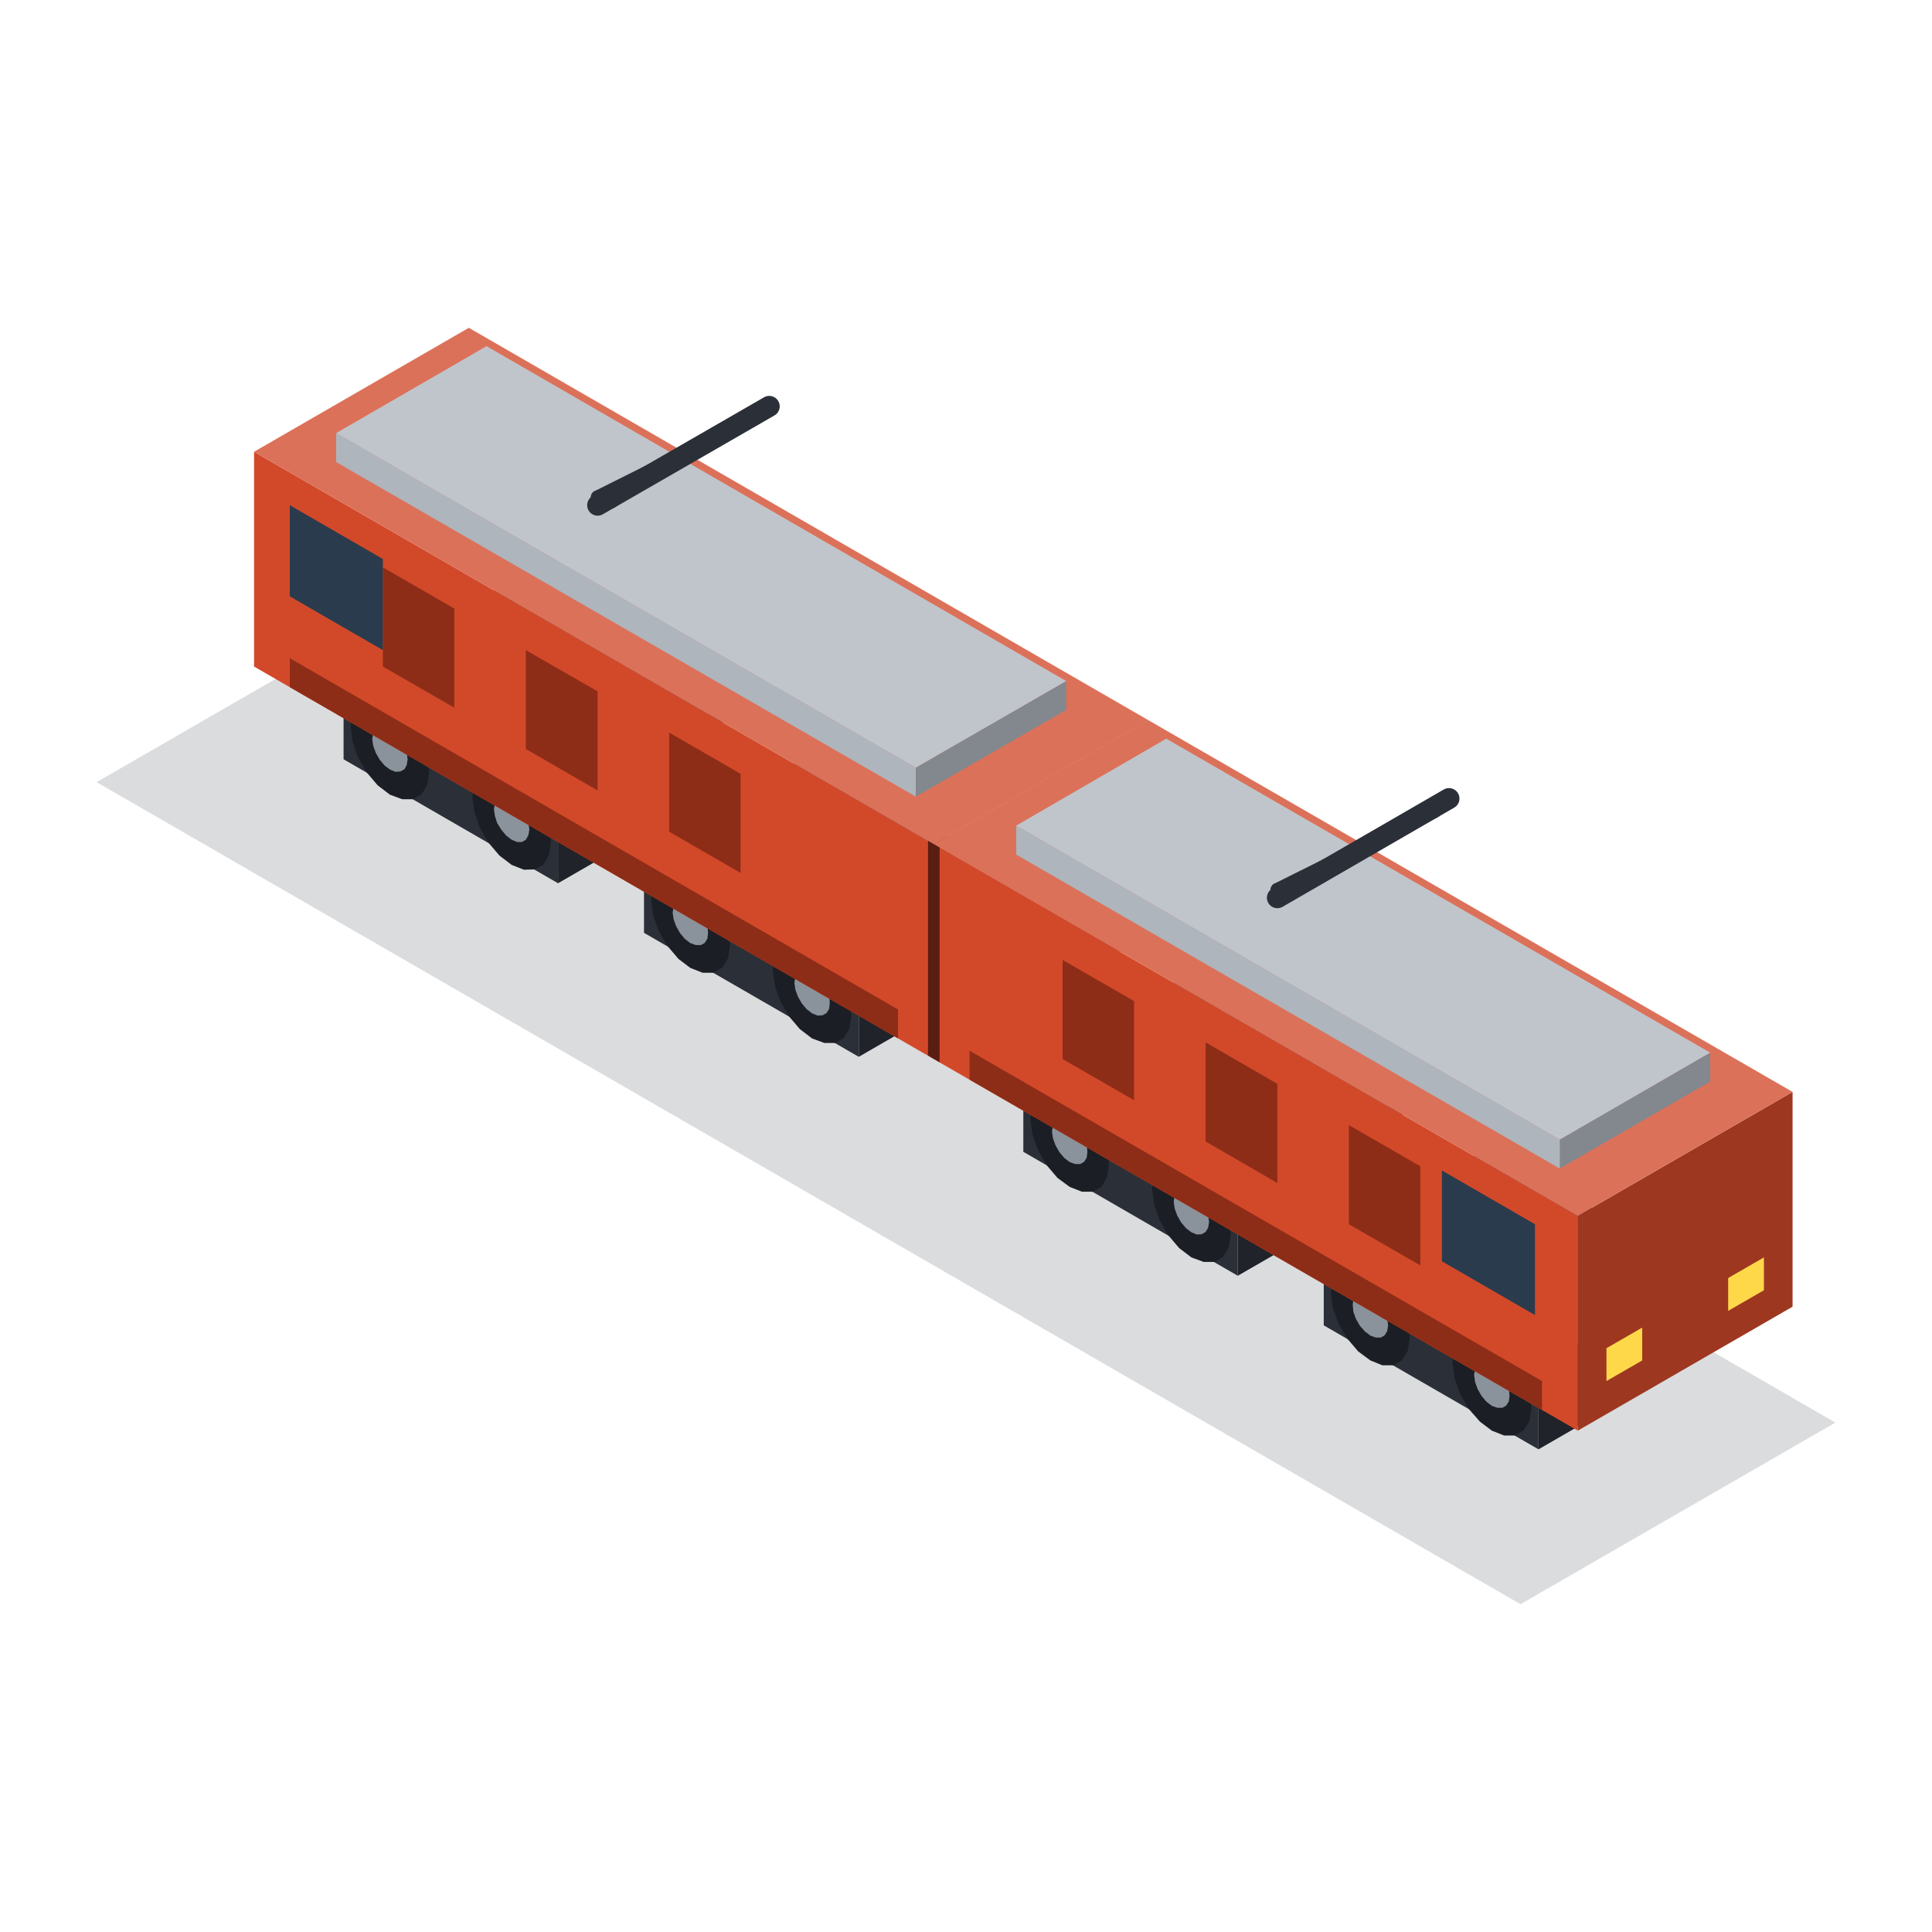
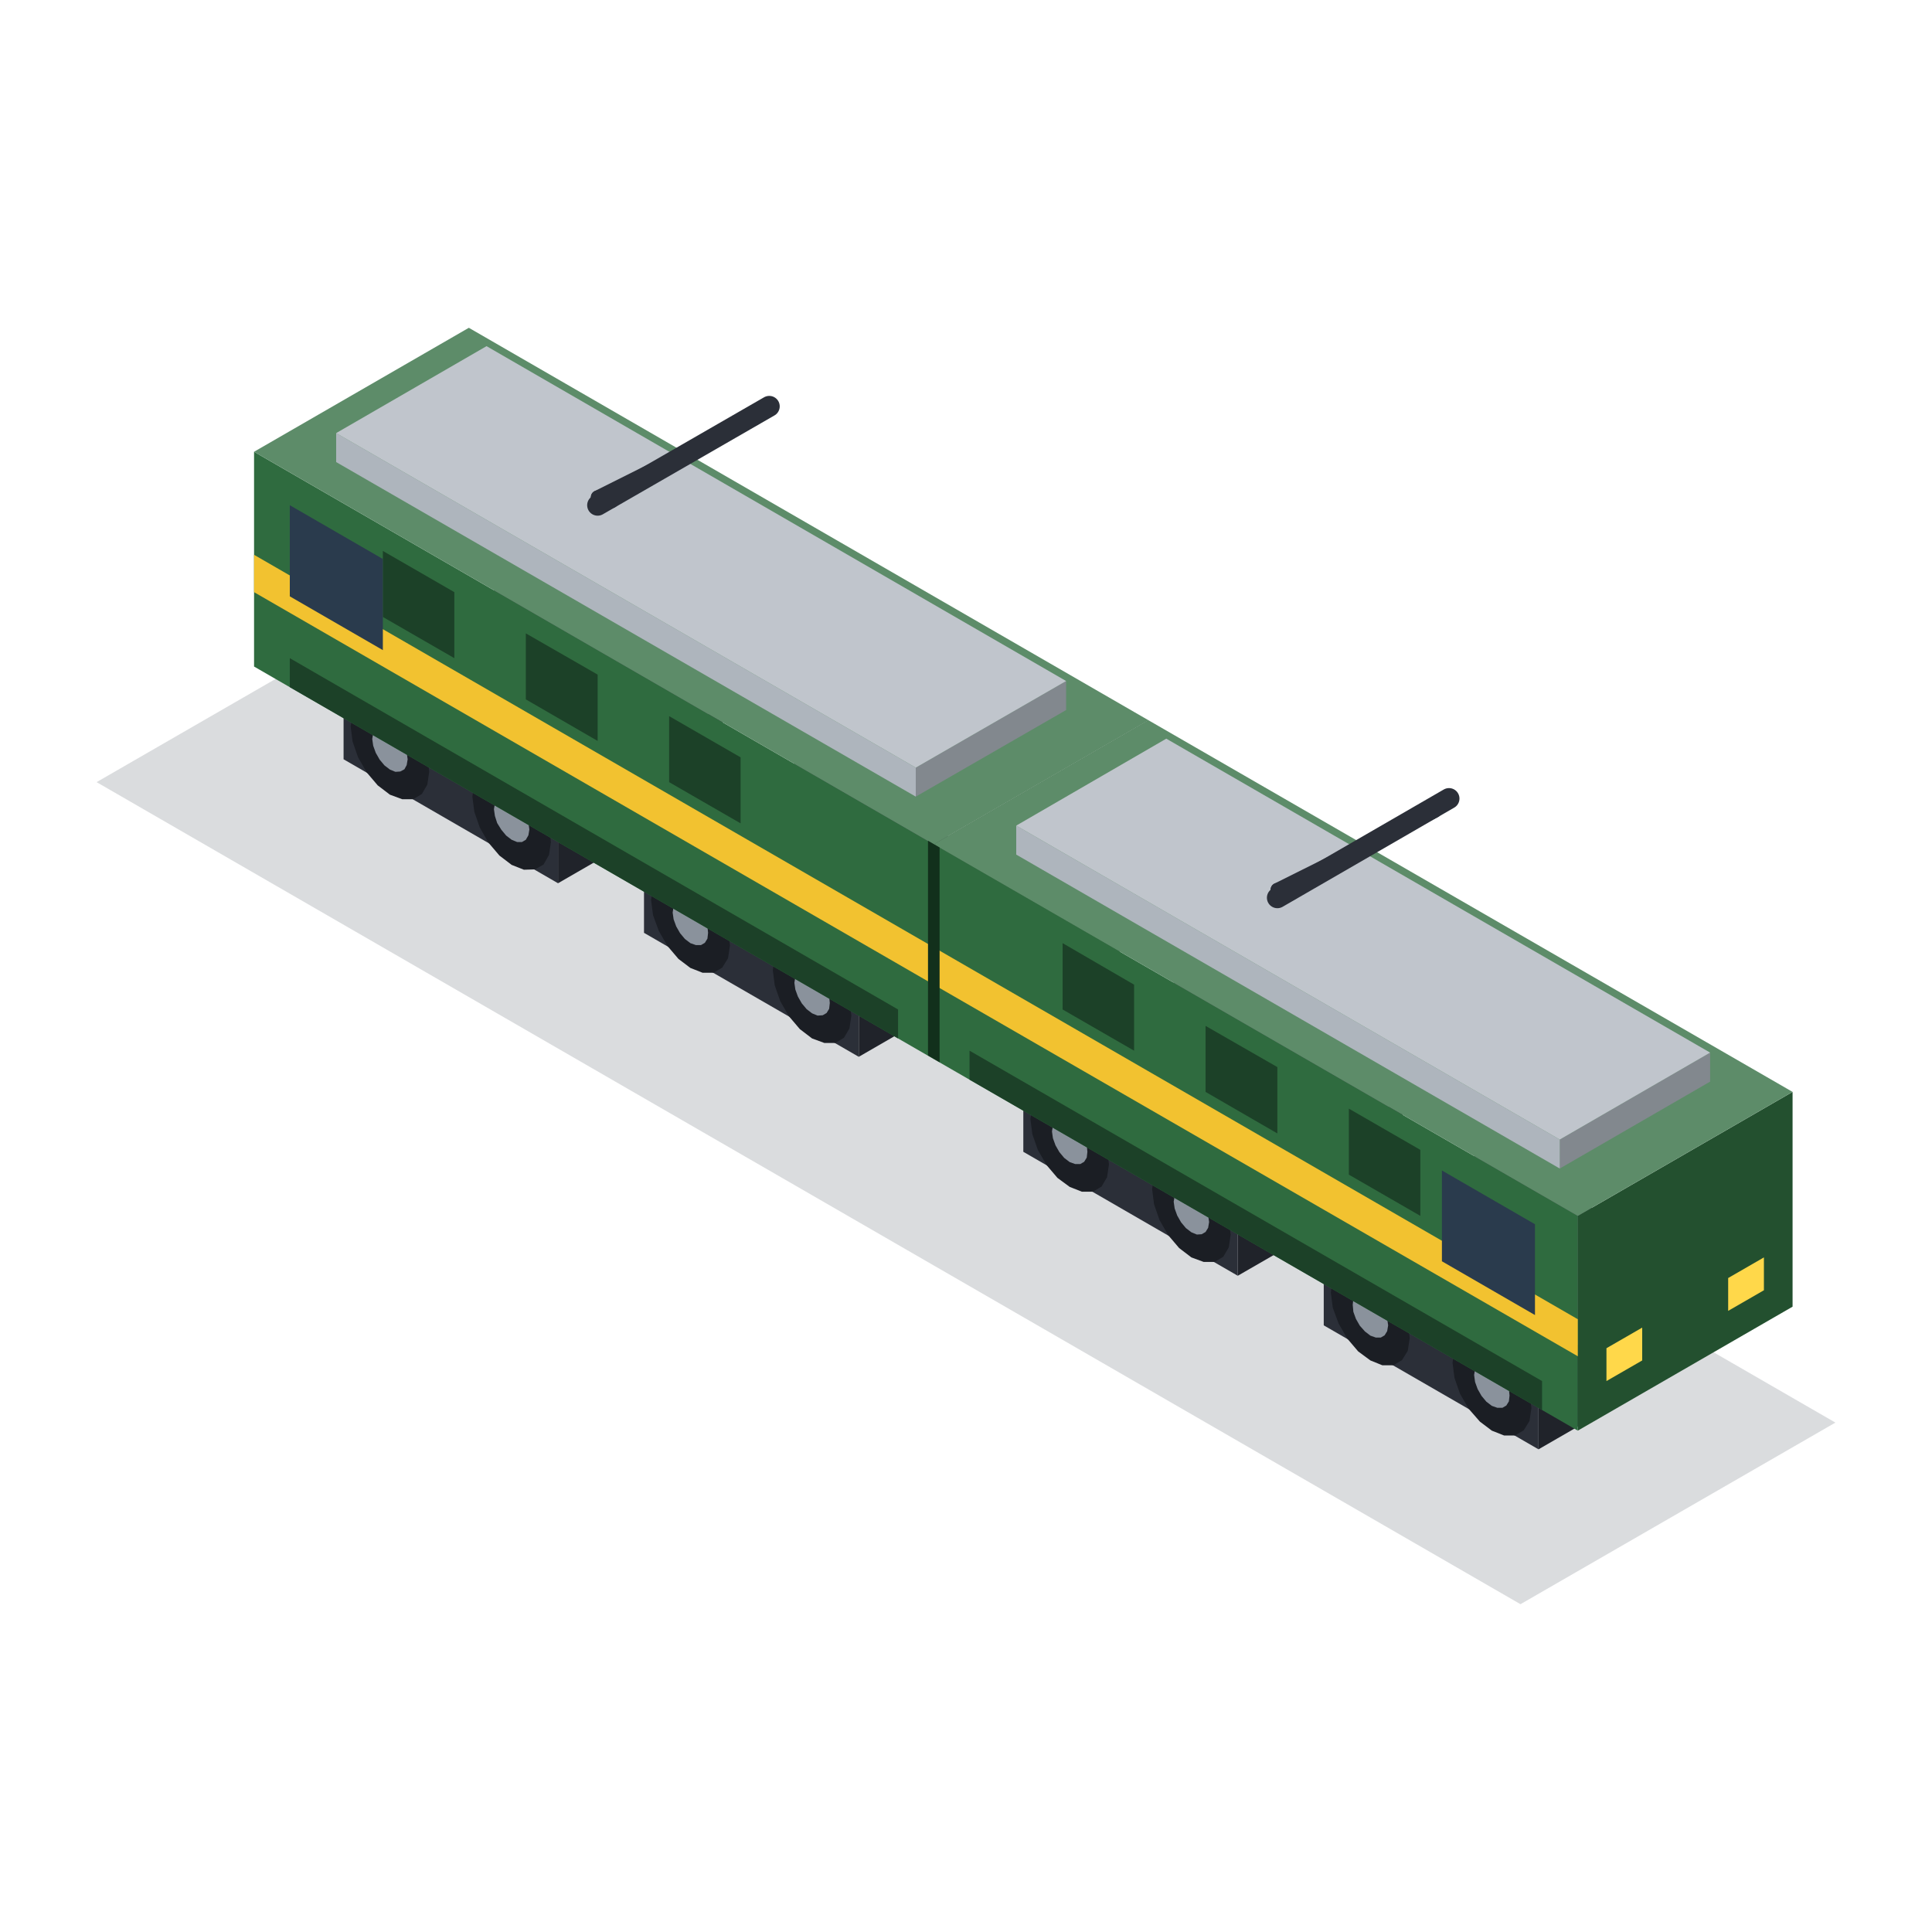
<svg xmlns="http://www.w3.org/2000/svg" viewBox="0 0 60 60" width="600" height="600">
  <path d="M12.78 18.65 L57 44.18 L47.22 49.82 L3 24.29 Z" fill="#16202C" fill-opacity="0.16" />
  <path d="M22.44 24.48 L17.33 27.43 L17.33 24.87 L22.44 21.92 Z" fill="#20232A" />
  <path d="M10.67 23.58 L17.33 27.43 L17.33 24.87 L10.67 21.02 Z" fill="#2B2F38" />
  <path d="M15.78 18.07 L22.44 21.92 L17.33 24.87 L10.67 21.02 Z" fill="#5A5D64" />
  <path d="M13.33 23.97 L13.27 23.5 L13.1 23.01 L12.83 22.54 L12.49 22.14 L12.11 21.85 L11.73 21.7 L11.39 21.71 L11.12 21.86 L10.95 22.16 L10.89 22.56 L10.95 23.03 L11.12 23.52 L11.39 23.99 L11.73 24.39 L12.11 24.68 L12.49 24.82 L12.83 24.82 L13.1 24.66 L13.27 24.37 Z" fill="#1B1E24" />
  <path d="M12.66 23.58 L12.63 23.37 L12.56 23.15 L12.43 22.94 L12.28 22.76 L12.11 22.63 L11.94 22.56 L11.79 22.56 L11.67 22.63 L11.59 22.77 L11.56 22.95 L11.59 23.16 L11.67 23.38 L11.79 23.59 L11.94 23.77 L12.11 23.9 L12.28 23.97 L12.43 23.96 L12.56 23.89 L12.63 23.76 Z" fill="#8A929C" />
  <path d="M17.11 26.15 L17.05 25.68 L16.88 25.19 L16.61 24.72 L16.27 24.32 L15.89 24.03 L15.51 23.89 L15.17 23.89 L14.9 24.04 L14.73 24.34 L14.67 24.74 L14.73 25.21 L14.9 25.7 L15.17 26.17 L15.51 26.57 L15.89 26.86 L16.27 27.01 L16.61 27 L16.88 26.85 L17.05 26.55 Z" fill="#1B1E24" />
  <path d="M16.44 25.76 L16.41 25.55 L16.33 25.33 L16.21 25.12 L16.06 24.94 L15.89 24.81 L15.72 24.74 L15.57 24.74 L15.44 24.82 L15.37 24.95 L15.34 25.13 L15.37 25.34 L15.44 25.56 L15.57 25.77 L15.72 25.95 L15.89 26.08 L16.06 26.15 L16.21 26.15 L16.33 26.08 L16.41 25.94 Z" fill="#8A929C" />
  <path d="M31.78 29.87 L26.67 32.82 L26.67 30.26 L31.78 27.31 Z" fill="#20232A" />
  <path d="M20 28.97 L26.67 32.82 L26.67 30.26 L20 26.41 Z" fill="#2B2F38" />
  <path d="M25.11 23.46 L31.78 27.31 L26.67 30.26 L20 26.41 Z" fill="#5A5D64" />
  <path d="M22.67 29.36 L22.61 28.89 L22.43 28.39 L22.16 27.93 L21.82 27.53 L21.44 27.24 L21.07 27.09 L20.73 27.1 L20.46 27.25 L20.28 27.55 L20.22 27.95 L20.28 28.42 L20.46 28.91 L20.73 29.38 L21.07 29.78 L21.44 30.06 L21.82 30.21 L22.16 30.21 L22.43 30.05 L22.61 29.76 Z" fill="#1B1E24" />
  <path d="M21.99 28.97 L21.97 28.76 L21.89 28.54 L21.77 28.33 L21.61 28.15 L21.44 28.02 L21.27 27.95 L21.12 27.95 L21 28.02 L20.92 28.15 L20.89 28.34 L20.92 28.55 L21 28.77 L21.12 28.98 L21.27 29.16 L21.44 29.29 L21.61 29.35 L21.77 29.35 L21.89 29.28 L21.97 29.15 Z" fill="#8A929C" />
  <path d="M26.44 31.54 L26.38 31.07 L26.21 30.58 L25.94 30.11 L25.6 29.71 L25.22 29.42 L24.84 29.27 L24.5 29.28 L24.23 29.43 L24.06 29.73 L24 30.13 L24.06 30.6 L24.23 31.09 L24.5 31.56 L24.84 31.96 L25.22 32.25 L25.6 32.39 L25.94 32.39 L26.21 32.23 L26.38 31.94 Z" fill="#1B1E24" />
  <path d="M25.77 31.15 L25.75 30.94 L25.67 30.72 L25.55 30.51 L25.39 30.33 L25.22 30.2 L25.05 30.13 L24.9 30.13 L24.78 30.2 L24.7 30.34 L24.67 30.52 L24.7 30.73 L24.78 30.95 L24.9 31.16 L25.05 31.34 L25.22 31.47 L25.39 31.54 L25.55 31.53 L25.67 31.46 L25.75 31.33 Z" fill="#8A929C" />
  <path d="M43.56 36.67 L38.44 39.62 L38.44 37.06 L43.56 34.11 Z" fill="#20232A" />
  <path d="M31.78 35.77 L38.44 39.62 L38.44 37.06 L31.78 33.21 Z" fill="#2B2F38" />
  <path d="M36.89 30.26 L43.56 34.11 L38.44 37.06 L31.78 33.21 Z" fill="#5A5D64" />
  <path d="M34.44 36.16 L34.38 35.69 L34.21 35.19 L33.94 34.73 L33.6 34.33 L33.22 34.04 L32.84 33.89 L32.5 33.9 L32.23 34.05 L32.06 34.35 L32 34.75 L32.06 35.22 L32.23 35.71 L32.5 36.18 L32.84 36.58 L33.22 36.86 L33.6 37.01 L33.94 37.01 L34.21 36.85 L34.38 36.56 Z" fill="#1B1E24" />
  <path d="M33.77 35.77 L33.75 35.56 L33.67 35.34 L33.55 35.13 L33.39 34.95 L33.22 34.82 L33.05 34.75 L32.9 34.75 L32.78 34.82 L32.7 34.95 L32.67 35.14 L32.7 35.35 L32.78 35.57 L32.9 35.78 L33.05 35.96 L33.22 36.09 L33.39 36.15 L33.55 36.15 L33.67 36.08 L33.75 35.95 Z" fill="#8A929C" />
  <path d="M38.22 38.34 L38.16 37.87 L37.99 37.38 L37.72 36.91 L37.38 36.51 L37 36.22 L36.62 36.07 L36.28 36.08 L36.01 36.23 L35.84 36.53 L35.78 36.93 L35.84 37.4 L36.01 37.89 L36.28 38.36 L36.62 38.76 L37 39.05 L37.38 39.19 L37.72 39.19 L37.99 39.03 L38.16 38.74 Z" fill="#1B1E24" />
  <path d="M37.55 37.95 L37.52 37.74 L37.44 37.52 L37.32 37.31 L37.17 37.13 L37 37 L36.83 36.93 L36.68 36.93 L36.56 37 L36.48 37.14 L36.45 37.32 L36.48 37.53 L36.56 37.75 L36.68 37.96 L36.83 38.14 L37 38.27 L37.17 38.34 L37.32 38.33 L37.44 38.26 L37.52 38.13 Z" fill="#8A929C" />
  <path d="M52.89 42.06 L47.78 45.01 L47.78 42.45 L52.89 39.49 Z" fill="#20232A" />
  <path d="M41.11 41.16 L47.78 45.01 L47.78 42.45 L41.11 38.6 Z" fill="#2B2F38" />
  <path d="M46.22 35.65 L52.89 39.49 L47.78 42.45 L41.11 38.6 Z" fill="#5A5D64" />
  <path d="M43.78 41.55 L43.72 41.08 L43.54 40.58 L43.27 40.11 L42.93 39.72 L42.56 39.43 L42.18 39.28 L41.84 39.28 L41.57 39.44 L41.39 39.73 L41.33 40.14 L41.39 40.61 L41.57 41.1 L41.84 41.57 L42.18 41.97 L42.56 42.25 L42.93 42.4 L43.27 42.4 L43.54 42.24 L43.72 41.95 Z" fill="#1B1E24" />
  <path d="M43.11 41.16 L43.08 40.95 L43 40.72 L42.88 40.51 L42.73 40.34 L42.56 40.21 L42.39 40.14 L42.23 40.14 L42.11 40.21 L42.03 40.34 L42.01 40.52 L42.03 40.74 L42.11 40.96 L42.23 41.17 L42.39 41.35 L42.56 41.48 L42.73 41.54 L42.88 41.54 L43 41.47 L43.08 41.34 Z" fill="#8A929C" />
  <path d="M47.56 43.73 L47.5 43.26 L47.32 42.76 L47.05 42.3 L46.71 41.9 L46.33 41.61 L45.96 41.46 L45.61 41.47 L45.34 41.62 L45.17 41.92 L45.11 42.32 L45.17 42.79 L45.34 43.28 L45.61 43.75 L45.96 44.15 L46.33 44.43 L46.71 44.58 L47.05 44.58 L47.32 44.42 L47.5 44.13 Z" fill="#1B1E24" />
  <path d="M46.88 43.34 L46.86 43.13 L46.78 42.91 L46.66 42.7 L46.5 42.52 L46.33 42.39 L46.16 42.32 L46.01 42.32 L45.89 42.39 L45.81 42.52 L45.78 42.7 L45.81 42.92 L45.89 43.14 L46.01 43.35 L46.16 43.53 L46.33 43.66 L46.5 43.72 L46.66 43.72 L46.78 43.65 L46.86 43.52 Z" fill="#8A929C" />
-   <path d="M35.67 29.04 L29 32.89 L29 26.22 L35.67 22.37 Z" fill="#9E3720" />
-   <path d="M7.89 20.7 L29 32.89 L29 26.22 L7.89 14.03 Z" fill="#D2492A" />
-   <path d="M14.56 10.18 L35.67 22.37 L29 26.22 L7.89 14.03 Z" fill="#DC7159" />
+   <path d="M35.67 29.04 L29 32.89 L29 26.22 L35.67 22.37 Z" fill="#23502F" />
+   <path d="M7.89 20.7 L29 32.89 L29 26.22 L7.89 14.03 Z" fill="#2F6B3F" />
+   <path d="M14.56 10.18 L35.67 22.37 L29 26.22 L7.89 14.03 Z" fill="#5D8C69" />
  <path d="M33.11 22.05 L28.44 24.74 L28.44 23.84 L33.11 21.15 Z" fill="#82888E" />
  <path d="M10.44 14.35 L28.44 24.74 L28.44 23.84 L10.44 13.45 Z" fill="#AEB5BD" />
  <path d="M15.11 10.75 L33.11 21.15 L28.44 23.84 L10.44 13.45 Z" fill="#C0C5CC" />
-   <path d="M9 21.34 L27.89 32.25 L27.89 31.35 L9 20.44 Z" fill="#8E2D17" />
-   <path d="M11.89 20.7 L14.11 21.98 L14.11 18.9 L11.89 17.62 Z" fill="#8E2D17" />
-   <path d="M16.33 23.26 L18.56 24.55 L18.56 21.47 L16.33 20.19 Z" fill="#8E2D17" />
-   <path d="M20.78 25.83 L23 27.11 L23 24.03 L20.78 22.75 Z" fill="#8E2D17" />
+   <path d="M7.89 18.39 L29 30.58 L29 29.42 L7.89 17.23 Z" fill="#F2C230" />
+   <path d="M9 21.34 L27.89 32.25 L27.89 31.35 L9 20.44 Z" fill="#1C4128" />
+   <path d="M11.89 19.16 L14.11 20.44 L14.11 18.39 L11.89 17.11 Z" fill="#1C4128" />
+   <path d="M16.33 21.72 L18.56 23.01 L18.56 20.95 L16.33 19.67 Z" fill="#1C4128" />
+   <path d="M20.78 24.29 L23 25.57 L23 23.52 L20.78 22.24 Z" fill="#1C4128" />
  <path d="M9 18.52 L11.89 20.19 L11.89 17.36 L9 15.69 Z" fill="#2A3B4D" />
-   <path d="M55.67 40.58 L49 44.43 L49 37.76 L55.67 33.91 Z" fill="#9E3720" />
-   <path d="M29 32.89 L49 44.43 L49 37.76 L29 26.22 Z" fill="#D2492A" />
-   <path d="M35.67 22.37 L55.67 33.91 L49 37.76 L29 26.22 Z" fill="#DC7159" />
+   <path d="M55.67 40.58 L49 44.43 L49 37.76 L55.67 33.91 Z" fill="#23502F" />
+   <path d="M29 32.89 L49 44.43 L49 37.76 L29 26.22 Z" fill="#2F6B3F" />
+   <path d="M35.67 22.37 L55.67 33.91 L49 37.76 L29 26.22 Z" fill="#5D8C69" />
  <path d="M53.11 33.59 L48.44 36.29 L48.44 35.39 L53.11 32.69 Z" fill="#82888E" />
  <path d="M31.56 26.54 L48.44 36.29 L48.44 35.39 L31.56 25.64 Z" fill="#AEB5BD" />
  <path d="M36.22 22.94 L53.11 32.69 L48.44 35.39 L31.56 25.64 Z" fill="#C0C5CC" />
-   <path d="M30.11 33.53 L47.89 43.79 L47.89 42.89 L30.11 32.63 Z" fill="#8E2D17" />
-   <path d="M33 32.89 L35.22 34.17 L35.22 31.09 L33 29.81 Z" fill="#8E2D17" />
-   <path d="M37.44 35.45 L39.67 36.74 L39.67 33.66 L37.44 32.37 Z" fill="#8E2D17" />
-   <path d="M41.89 38.02 L44.11 39.3 L44.11 36.22 L41.89 34.94 Z" fill="#8E2D17" />
+   <path d="M29 30.58 L49 42.12 L49 40.97 L29 29.42 Z" fill="#F2C230" />
+   <path d="M30.11 33.53 L47.89 43.79 L47.89 42.89 L30.11 32.63 Z" fill="#1C4128" />
+   <path d="M33 31.35 L35.22 32.63 L35.22 30.58 L33 29.29 Z" fill="#1C4128" />
+   <path d="M37.44 33.91 L39.67 35.2 L39.67 33.14 L37.44 31.86 Z" fill="#1C4128" />
+   <path d="M41.89 36.48 L44.11 37.76 L44.11 35.71 L41.89 34.43 Z" fill="#1C4128" />
  <path d="M44.78 39.17 L47.67 40.84 L47.67 38.02 L44.78 36.35 Z" fill="#2A3B4D" />
-   <path d="M28.82 32.78 L29.18 32.99 L29.18 26.32 L28.82 26.11 Z" fill="#5A1D12" />
+   <path d="M28.82 32.78 L29.18 32.99 L29.18 26.32 L28.82 26.11 Z" fill="#12301C" />
  <path d="M18.56 15.44 L23.44 13" fill="none" stroke="#2B2F38" stroke-width="0.42" stroke-linejoin="round" stroke-linecap="round" />
  <path d="M18.56 15.44 L19 15.57" fill="none" stroke="#2B2F38" stroke-width="0.42" stroke-linejoin="round" stroke-linecap="round" />
  <path d="M23.89 12.62 L18.56 15.69" fill="none" stroke="#2B2F38" stroke-width="0.65" stroke-linejoin="round" stroke-linecap="round" />
  <path d="M39.67 27.63 L44.56 25.19" fill="none" stroke="#2B2F38" stroke-width="0.42" stroke-linejoin="round" stroke-linecap="round" />
  <path d="M39.67 27.63 L40.11 27.75" fill="none" stroke="#2B2F38" stroke-width="0.42" stroke-linejoin="round" stroke-linecap="round" />
  <path d="M45 24.8 L39.67 27.88" fill="none" stroke="#2B2F38" stroke-width="0.65" stroke-linejoin="round" stroke-linecap="round" />
  <path d="M54.78 40.07 L53.67 40.71 L53.67 39.69 L54.78 39.05 Z" fill="#FFD84A" />
  <path d="M51 42.25 L49.89 42.89 L49.89 41.87 L51 41.23 Z" fill="#FFD84A" />
</svg>
